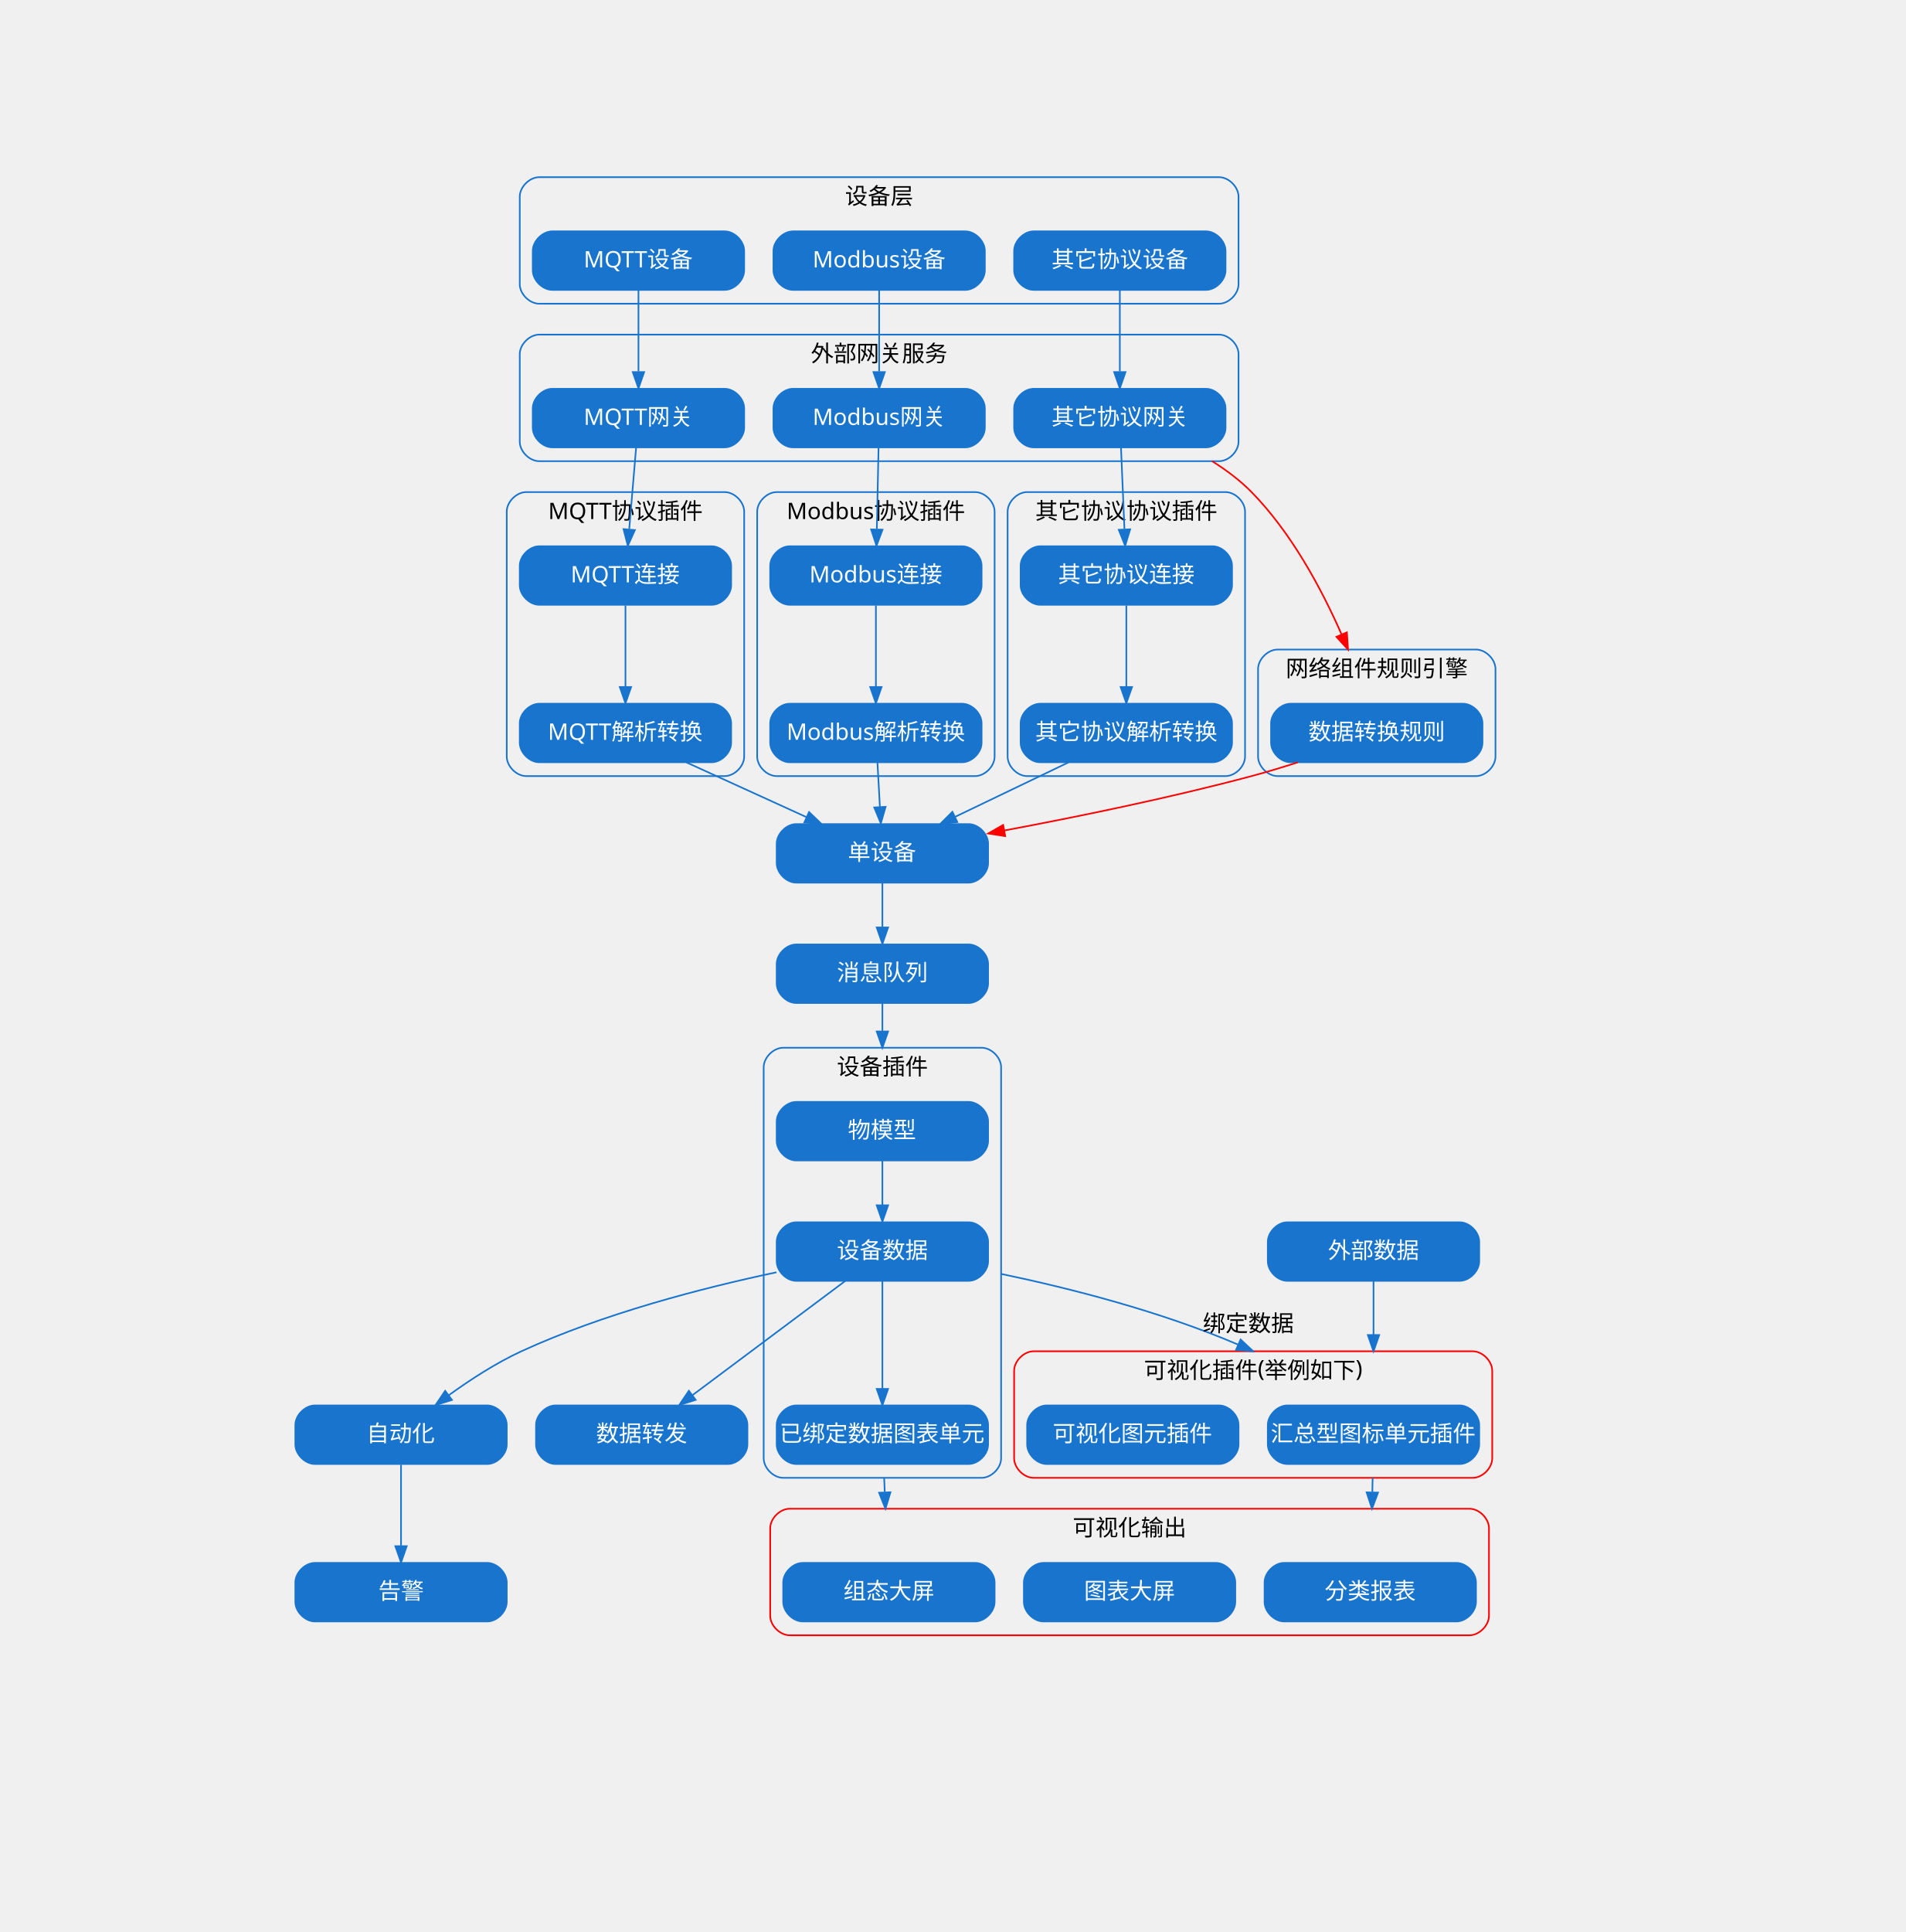
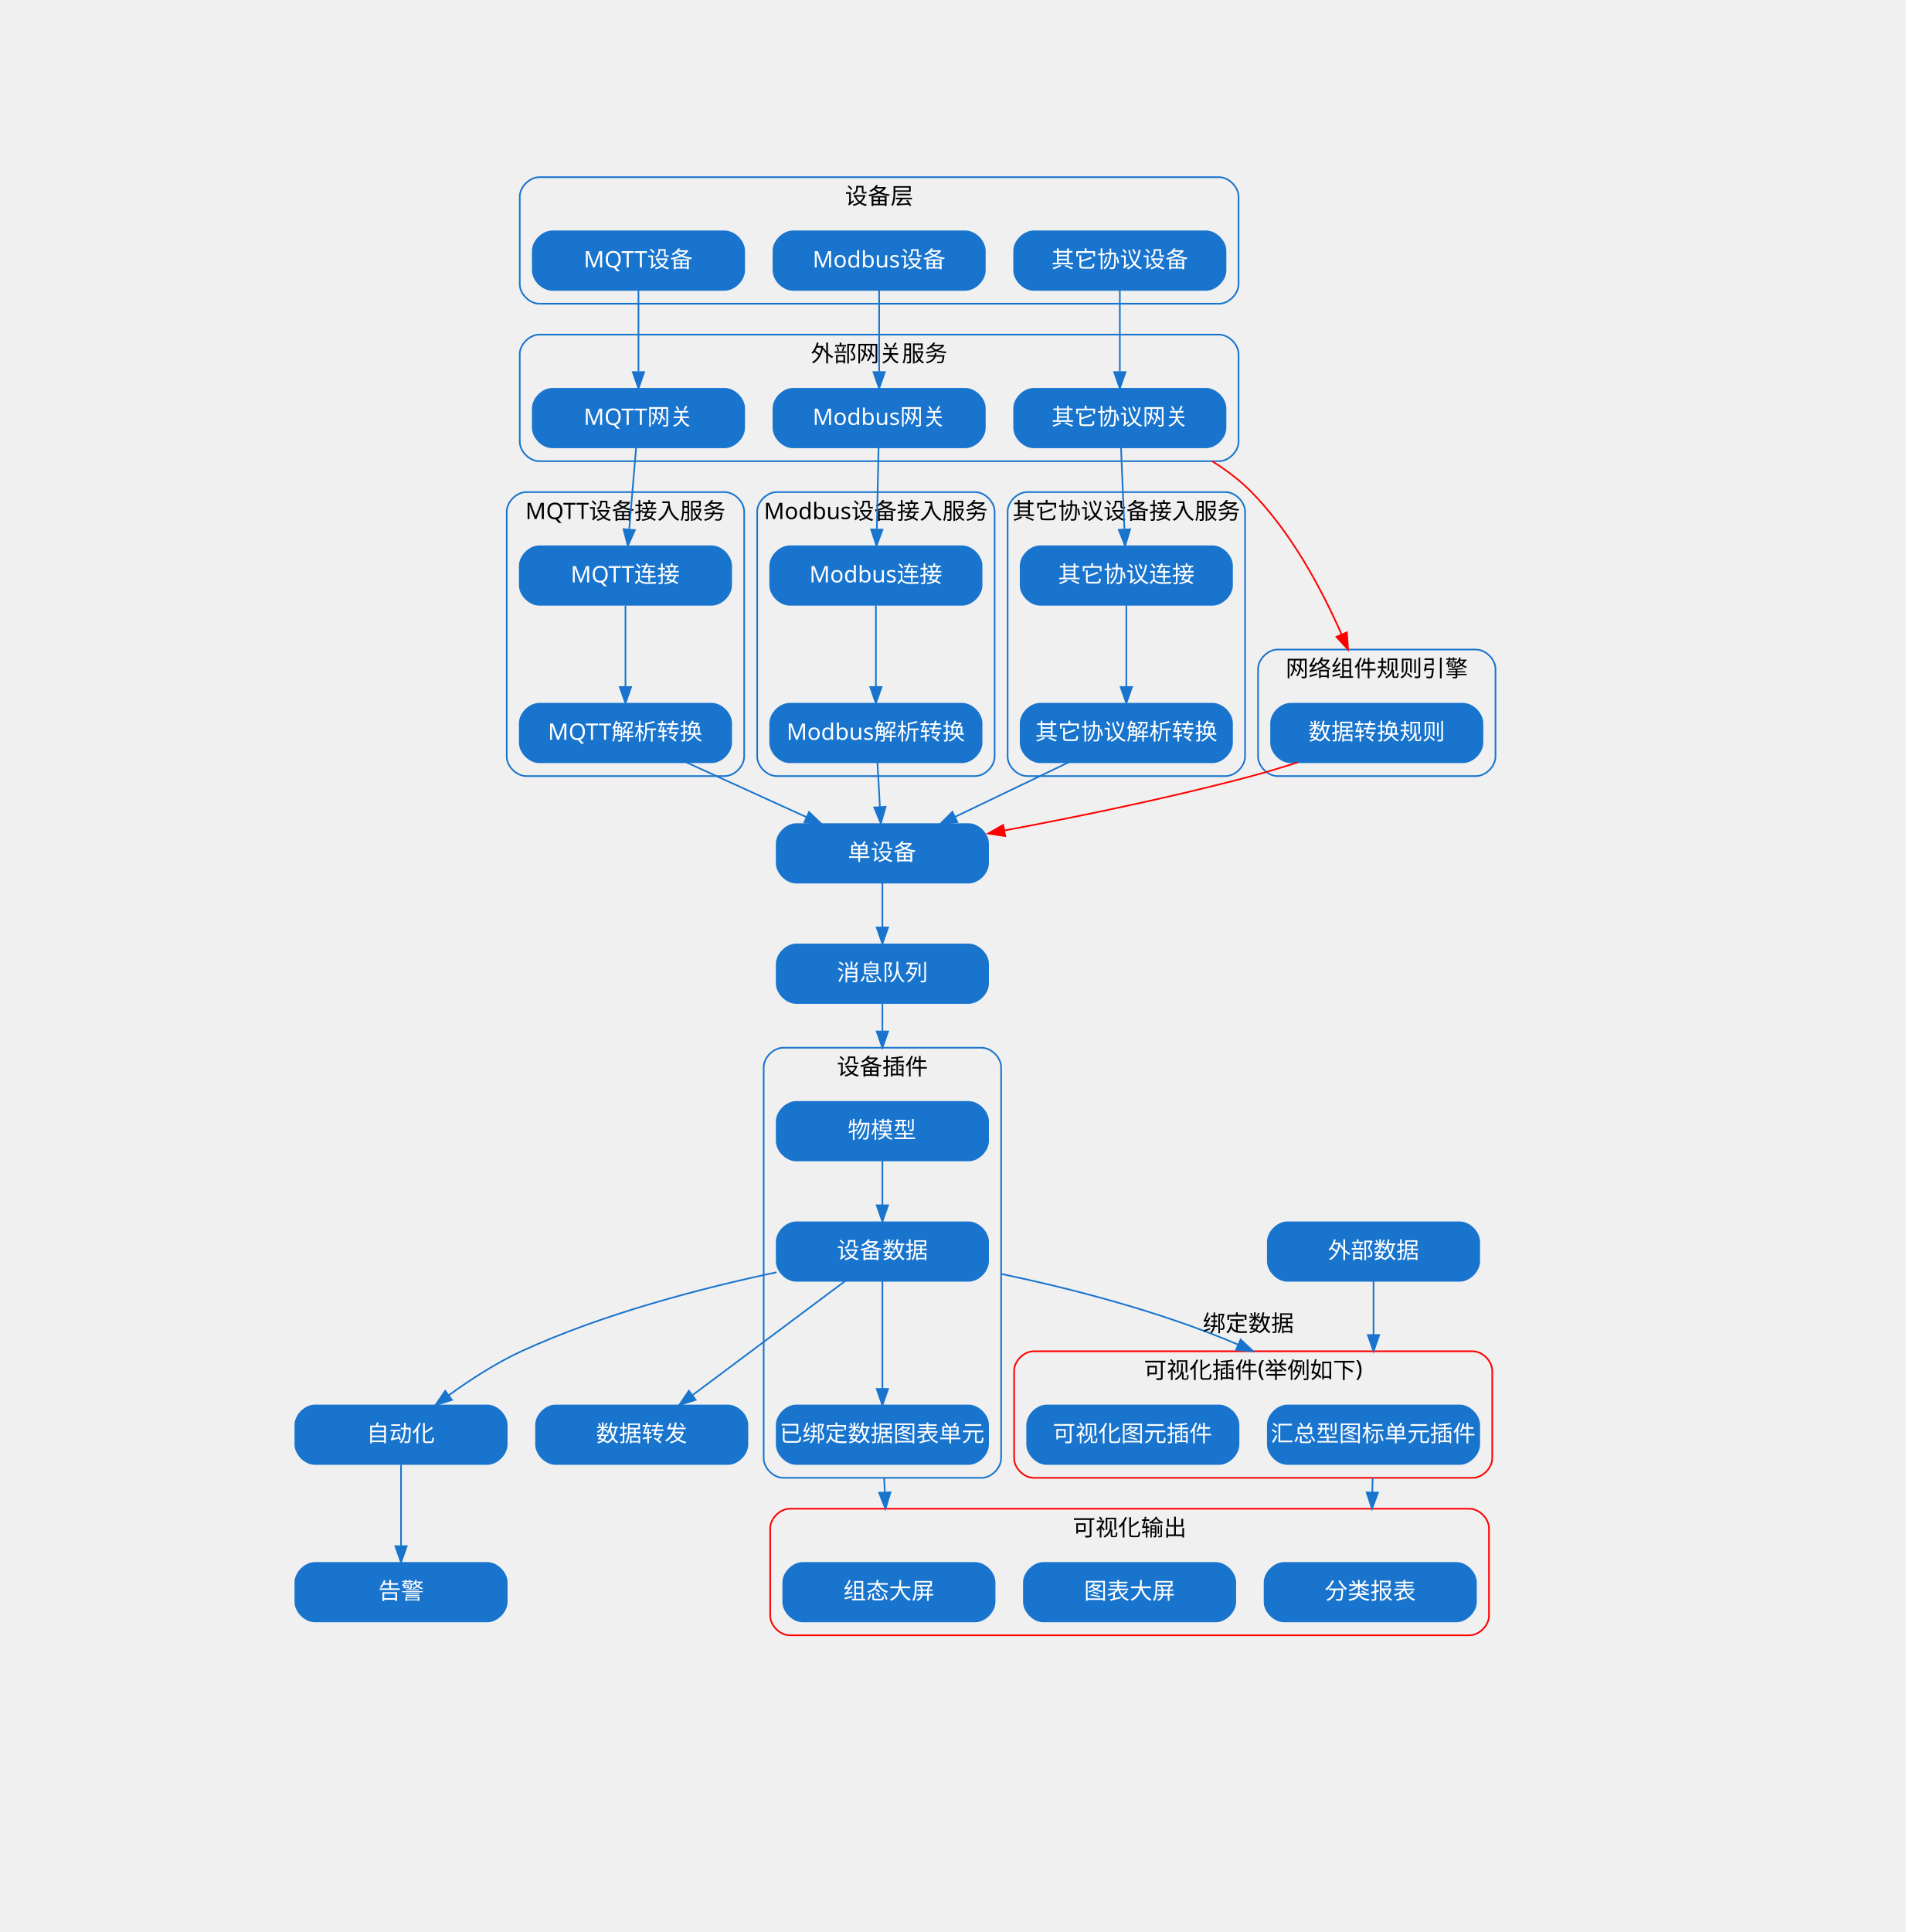
<svg xmlns="http://www.w3.org/2000/svg" width="1256" height="1273" viewBox="0 0 942 954.75">
  <g id="graph0" class="graph" transform="translate(145.9872,814.5524) scale(0.8038476)">
    <g id="clust8" class="cluster">
      <path fill="rgba(0, 0, 0, 0)" stroke="red" d="M304,-8C304,-8 722,-8 722,-8 728,-8 734,-14 734,-20 734,-20 734,-73.8 734,-73.8 734,-79.8 728,-85.8 722,-85.8 722,-85.8 304,-85.8 304,-85.8 298,-85.8 292,-79.8 292,-73.8 292,-73.8 292,-20 292,-20 292,-14 298,-8 304,-8" />
      <text text-anchor="middle" x="513" y="-69.2" font-family="Microsoft YaHei" font-size="14.00">可视化输出</text>
    </g>
    <g id="clust9" class="cluster">
      <path fill="rgba(0, 0, 0, 0)" stroke="red" d="M454,-104.8C454,-104.8 724,-104.8 724,-104.8 730,-104.8 736,-110.8 736,-116.8 736,-116.8 736,-170.6 736,-170.6 736,-176.6 730,-182.6 724,-182.6 724,-182.6 454,-182.6 454,-182.6 448,-182.6 442,-176.6 442,-170.6 442,-170.6 442,-116.8 442,-116.8 442,-110.8 448,-104.8 454,-104.8" />
      <text text-anchor="middle" x="589" y="-166" font-family="Microsoft YaHei" font-size="14.00">可视化插件(举例如下)</text>
    </g>
    <g id="clust10" class="cluster">
      <path fill="rgba(0, 0, 0, 0)" stroke="#1874cd" d="M604,-536.2C604,-536.2 726,-536.2 726,-536.2 732,-536.2 738,-542.2 738,-548.2 738,-548.2 738,-602 738,-602 738,-608 732,-614 726,-614 726,-614 604,-614 604,-614 598,-614 592,-608 592,-602 592,-602 592,-548.2 592,-548.2 592,-542.2 598,-536.2 604,-536.2" />
      <text text-anchor="middle" x="665" y="-597.4" font-family="Microsoft YaHei" font-size="14.00">网络组件规则引擎</text>
    </g>
    <g id="clust1" class="cluster">
      <path fill="rgba(0, 0, 0, 0)" stroke="#1874cd" d="M150,-826.6C150,-826.6 568,-826.6 568,-826.6 574,-826.6 580,-832.6 580,-838.6 580,-838.6 580,-892.4 580,-892.4 580,-898.4 574,-904.4 568,-904.4 568,-904.4 150,-904.4 150,-904.4 144,-904.4 138,-898.4 138,-892.4 138,-892.4 138,-838.6 138,-838.6 138,-832.6 144,-826.6 150,-826.6" />
      <text text-anchor="middle" x="359" y="-887.8" font-family="Microsoft YaHei" font-size="14.00">设备层</text>
    </g>
    <g id="clust3" class="cluster">
      <path fill="rgba(0, 0, 0, 0)" stroke="#1874cd" d="M142,-536.2C142,-536.2 264,-536.2 264,-536.2 270,-536.2 276,-542.2 276,-548.2 276,-548.2 276,-698.8 276,-698.8 276,-704.8 270,-710.8 264,-710.8 264,-710.8 142,-710.8 142,-710.8 136,-710.8 130,-704.8 130,-698.8 130,-698.8 130,-548.2 130,-548.2 130,-542.2 136,-536.2 142,-536.2" />
-       <text text-anchor="middle" x="203" y="-694.2" font-family="Microsoft YaHei" font-size="14.00">MQTT协议插件</text>
+       <text text-anchor="middle" x="203" y="-694.2" font-family="Microsoft YaHei" font-size="14.00">MQTT设备接入服务</text>
    </g>
    <g id="clust4" class="cluster">
      <path fill="rgba(0, 0, 0, 0)" stroke="#1874cd" d="M296,-536.2C296,-536.2 418,-536.2 418,-536.2 424,-536.2 430,-542.2 430,-548.2 430,-548.2 430,-698.8 430,-698.8 430,-704.8 424,-710.8 418,-710.8 418,-710.8 296,-710.8 296,-710.8 290,-710.8 284,-704.8 284,-698.8 284,-698.8 284,-548.2 284,-548.2 284,-542.2 290,-536.2 296,-536.2" />
-       <text text-anchor="middle" x="357" y="-694.2" font-family="Microsoft YaHei" font-size="14.00">Modbus协议插件</text>
+       <text text-anchor="middle" x="357" y="-694.2" font-family="Microsoft YaHei" font-size="14.00">Modbus设备接入服务</text>
    </g>
    <g id="clust5" class="cluster">
      <path fill="rgba(0, 0, 0, 0)" stroke="#1874cd" d="M450,-536.2C450,-536.2 572,-536.2 572,-536.2 578,-536.2 584,-542.2 584,-548.2 584,-548.2 584,-698.8 584,-698.8 584,-704.8 578,-710.8 572,-710.8 572,-710.8 450,-710.8 450,-710.8 444,-710.8 438,-704.8 438,-698.8 438,-698.8 438,-548.2 438,-548.2 438,-542.2 444,-536.2 450,-536.2" />
-       <text text-anchor="middle" x="511" y="-694.2" font-family="Microsoft YaHei" font-size="14.00">其它协议协议插件</text>
+       <text text-anchor="middle" x="511" y="-694.2" font-family="Microsoft YaHei" font-size="14.00">其它协议设备接入服务</text>
    </g>
    <g id="clust6" class="cluster">
      <path fill="rgba(0, 0, 0, 0)" stroke="#1874cd" d="M150,-729.8C150,-729.8 568,-729.8 568,-729.8 574,-729.8 580,-735.8 580,-741.8 580,-741.8 580,-795.6 580,-795.6 580,-801.6 574,-807.6 568,-807.6 568,-807.6 150,-807.6 150,-807.6 144,-807.6 138,-801.6 138,-795.6 138,-795.6 138,-741.8 138,-741.8 138,-735.8 144,-729.8 150,-729.8" />
      <text text-anchor="middle" x="359" y="-791" font-family="Microsoft YaHei" font-size="14.00">外部网关服务</text>
    </g>
    <g id="clust7" class="cluster">
      <path fill="rgba(0, 0, 0, 0)" stroke="#1874cd" d="M300,-104.8C300,-104.8 422,-104.8 422,-104.8 428,-104.8 434,-110.8 434,-116.8 434,-116.8 434,-357.2 434,-357.2 434,-363.2 428,-369.2 422,-369.2 422,-369.2 300,-369.2 300,-369.2 294,-369.2 288,-363.2 288,-357.2 288,-357.2 288,-116.8 288,-116.8 288,-110.8 294,-104.8 300,-104.8" />
      <text text-anchor="middle" x="361" y="-352.6" font-family="Microsoft YaHei" font-size="14.00">设备插件</text>
    </g>
    <g id="node1" class="node">
      <path fill="#1874cd" stroke="#1874cd" d="M158,-835.1C158,-835.1 264,-835.1 264,-835.1 270,-835.1 276,-841.1 276,-847.1 276,-847.1 276,-859.1 276,-859.1 276,-865.1 270,-871.1 264,-871.1 264,-871.1 158,-871.1 158,-871.1 152,-871.1 146,-865.1 146,-859.1 146,-859.1 146,-847.1 146,-847.1 146,-841.1 152,-835.1 158,-835.1" />
      <text text-anchor="middle" x="210.83" y="-848.9" font-family="Microsoft YaHei" font-size="14.00" fill="white">MQTT设备</text>
    </g>
    <g id="node10" class="node">
      <path fill="#1874cd" stroke="#1874cd" d="M158,-738.3C158,-738.3 264,-738.3 264,-738.3 270,-738.3 276,-744.3 276,-750.3 276,-750.3 276,-762.3 276,-762.3 276,-768.3 270,-774.3 264,-774.3 264,-774.3 158,-774.3 158,-774.3 152,-774.3 146,-768.3 146,-762.3 146,-762.3 146,-750.3 146,-750.3 146,-744.3 152,-738.3 158,-738.3" />
      <text text-anchor="middle" x="210.83" y="-752.1" font-family="Microsoft YaHei" font-size="14.00" fill="white">MQTT网关</text>
    </g>
    <g id="edge7" class="edge">
      <path fill="none" stroke="#1874cd" d="M211,-834.71C211,-820.81 211,-801.07 211,-785" />
      <polygon fill="#1874cd" stroke="#1874cd" points="214.5,-784.58 211,-774.58 207.5,-784.58 214.5,-784.58" />
    </g>
    <g id="node2" class="node">
      <path fill="#1874cd" stroke="#1874cd" d="M306,-835.1C306,-835.1 412,-835.1 412,-835.1 418,-835.1 424,-841.1 424,-847.1 424,-847.1 424,-859.1 424,-859.1 424,-865.1 418,-871.1 412,-871.1 412,-871.1 306,-871.1 306,-871.1 300,-871.1 294,-865.1 294,-859.1 294,-859.1 294,-847.1 294,-847.1 294,-841.1 300,-835.1 306,-835.1" />
      <text text-anchor="middle" x="358.95" y="-848.9" font-family="Microsoft YaHei" font-size="14.00" fill="white">Modbus设备</text>
    </g>
    <g id="node11" class="node">
      <path fill="#1874cd" stroke="#1874cd" d="M306,-738.3C306,-738.3 412,-738.3 412,-738.3 418,-738.3 424,-744.3 424,-750.3 424,-750.3 424,-762.3 424,-762.3 424,-768.3 418,-774.3 412,-774.3 412,-774.3 306,-774.3 306,-774.3 300,-774.3 294,-768.3 294,-762.3 294,-762.3 294,-750.3 294,-750.3 294,-744.3 300,-738.3 306,-738.3" />
      <text text-anchor="middle" x="358.95" y="-752.1" font-family="Microsoft YaHei" font-size="14.00" fill="white">Modbus网关</text>
    </g>
    <g id="edge3" class="edge">
      <path fill="none" stroke="#1874cd" d="M359,-834.71C359,-820.81 359,-801.07 359,-785" />
      <polygon fill="#1874cd" stroke="#1874cd" points="362.5,-784.58 359,-774.58 355.5,-784.58 362.5,-784.58" />
    </g>
    <g id="node3" class="node">
      <path fill="#1874cd" stroke="#1874cd" d="M454,-835.1C454,-835.1 560,-835.1 560,-835.1 566,-835.1 572,-841.1 572,-847.1 572,-847.1 572,-859.1 572,-859.1 572,-865.1 566,-871.1 560,-871.1 560,-871.1 454,-871.1 454,-871.1 448,-871.1 442,-865.1 442,-859.1 442,-859.1 442,-847.1 442,-847.1 442,-841.1 448,-835.1 454,-835.1" />
      <text text-anchor="middle" x="507" y="-848.9" font-family="Microsoft YaHei" font-size="14.00" fill="white">其它协议设备</text>
    </g>
    <g id="node12" class="node">
      <path fill="#1874cd" stroke="#1874cd" d="M454,-738.3C454,-738.3 560,-738.3 560,-738.3 566,-738.3 572,-744.3 572,-750.3 572,-750.3 572,-762.3 572,-762.3 572,-768.3 566,-774.3 560,-774.3 560,-774.3 454,-774.3 454,-774.3 448,-774.3 442,-768.3 442,-762.3 442,-762.3 442,-750.3 442,-750.3 442,-744.3 448,-738.3 454,-738.3" />
      <text text-anchor="middle" x="507" y="-752.1" font-family="Microsoft YaHei" font-size="14.00" fill="white">其它协议网关</text>
    </g>
    <g id="edge11" class="edge">
      <path fill="none" stroke="#1874cd" d="M507,-834.71C507,-820.81 507,-801.07 507,-785" />
      <polygon fill="#1874cd" stroke="#1874cd" points="510.5,-784.58 507,-774.58 503.5,-784.58 510.5,-784.58" />
    </g>
    <g id="node4" class="node">
      <path fill="#1874cd" stroke="#1874cd" d="M150,-641.5C150,-641.5 256,-641.5 256,-641.5 262,-641.5 268,-647.5 268,-653.5 268,-653.5 268,-665.5 268,-665.5 268,-671.5 262,-677.5 256,-677.5 256,-677.5 150,-677.5 150,-677.5 144,-677.5 138,-671.5 138,-665.5 138,-665.5 138,-653.5 138,-653.5 138,-647.5 144,-641.5 150,-641.5" />
      <text text-anchor="middle" x="202.83" y="-655.3" font-family="Microsoft YaHei" font-size="14.00" fill="white">MQTT连接</text>
    </g>
    <g id="node5" class="node">
      <path fill="#1874cd" stroke="#1874cd" d="M150,-544.7C150,-544.7 256,-544.7 256,-544.7 262,-544.7 268,-550.7 268,-556.7 268,-556.7 268,-568.7 268,-568.7 268,-574.7 262,-580.7 256,-580.7 256,-580.7 150,-580.7 150,-580.7 144,-580.7 138,-574.7 138,-568.7 138,-568.7 138,-556.7 138,-556.7 138,-550.7 144,-544.7 150,-544.7" />
      <text text-anchor="middle" x="202.83" y="-558.5" font-family="Microsoft YaHei" font-size="14.00" fill="white">MQTT解析转换</text>
    </g>
    <g id="edge9" class="edge">
      <path fill="none" stroke="#1874cd" d="M203,-641.11C203,-627.21 203,-607.47 203,-591.4" />
      <polygon fill="#1874cd" stroke="#1874cd" points="206.5,-590.98 203,-580.98 199.5,-590.98 206.5,-590.98" />
    </g>
    <g id="node22" class="node">
      <path fill="#1874cd" stroke="#1874cd" d="M308,-470.7C308,-470.7 414,-470.7 414,-470.7 420,-470.7 426,-476.7 426,-482.7 426,-482.7 426,-494.7 426,-494.7 426,-500.7 420,-506.7 414,-506.7 414,-506.7 308,-506.7 308,-506.7 302,-506.7 296,-500.7 296,-494.7 296,-494.7 296,-482.7 296,-482.7 296,-476.7 302,-470.7 308,-470.7" />
      <text text-anchor="middle" x="360.75" y="-484.5" font-family="Microsoft YaHei" font-size="14.00" fill="white">单设备</text>
    </g>
    <g id="edge10" class="edge">
      <path fill="none" stroke="#1874cd" d="M240.44,-544.64C262.6,-534.54 290.85,-521.67 314.43,-510.92" />
      <polygon fill="#1874cd" stroke="#1874cd" points="315.9,-514.1 323.55,-506.77 313,-507.73 315.9,-514.1" />
    </g>
    <g id="node6" class="node">
      <path fill="#1874cd" stroke="#1874cd" d="M304,-641.5C304,-641.5 410,-641.5 410,-641.5 416,-641.5 422,-647.5 422,-653.5 422,-653.5 422,-665.5 422,-665.5 422,-671.5 416,-677.5 410,-677.5 410,-677.5 304,-677.5 304,-677.5 298,-677.5 292,-671.5 292,-665.5 292,-665.5 292,-653.5 292,-653.5 292,-647.5 298,-641.5 304,-641.5" />
      <text text-anchor="middle" x="356.95" y="-655.3" font-family="Microsoft YaHei" font-size="14.00" fill="white">Modbus连接</text>
    </g>
    <g id="node7" class="node">
      <path fill="#1874cd" stroke="#1874cd" d="M304,-544.7C304,-544.7 410,-544.7 410,-544.7 416,-544.7 422,-550.7 422,-556.7 422,-556.7 422,-568.7 422,-568.7 422,-574.7 416,-580.7 410,-580.7 410,-580.7 304,-580.7 304,-580.7 298,-580.7 292,-574.7 292,-568.7 292,-568.7 292,-556.7 292,-556.7 292,-550.7 298,-544.7 304,-544.7" />
      <text text-anchor="middle" x="356.95" y="-558.5" font-family="Microsoft YaHei" font-size="14.00" fill="white">Modbus解析转换</text>
    </g>
    <g id="edge5" class="edge">
      <path fill="none" stroke="#1874cd" d="M357,-641.11C357,-627.21 357,-607.47 357,-591.4" />
      <polygon fill="#1874cd" stroke="#1874cd" points="360.5,-590.98 357,-580.98 353.5,-590.98 360.5,-590.98" />
    </g>
    <g id="edge6" class="edge">
      <path fill="none" stroke="#1874cd" d="M357.95,-544.64C358.4,-536.51 358.95,-526.58 359.46,-517.4" />
      <polygon fill="#1874cd" stroke="#1874cd" points="362.97,-517.32 360.03,-507.14 355.98,-516.93 362.97,-517.32" />
    </g>
    <g id="node8" class="node">
      <path fill="#1874cd" stroke="#1874cd" d="M458,-641.5C458,-641.5 564,-641.5 564,-641.5 570,-641.5 576,-647.5 576,-653.5 576,-653.5 576,-665.5 576,-665.5 576,-671.5 570,-677.5 564,-677.5 564,-677.5 458,-677.5 458,-677.5 452,-677.5 446,-671.5 446,-665.5 446,-665.5 446,-653.5 446,-653.5 446,-647.5 452,-641.5 458,-641.5" />
      <text text-anchor="middle" x="511" y="-655.3" font-family="Microsoft YaHei" font-size="14.00" fill="white">其它协议连接</text>
    </g>
    <g id="node9" class="node">
      <path fill="#1874cd" stroke="#1874cd" d="M458,-544.7C458,-544.7 564,-544.7 564,-544.7 570,-544.7 576,-550.7 576,-556.7 576,-556.7 576,-568.7 576,-568.7 576,-574.7 570,-580.7 564,-580.7 564,-580.7 458,-580.7 458,-580.7 452,-580.7 446,-574.7 446,-568.7 446,-568.7 446,-556.7 446,-556.7 446,-550.7 452,-544.7 458,-544.7" />
      <text text-anchor="middle" x="511" y="-558.5" font-family="Microsoft YaHei" font-size="14.00" fill="white">其它协议解析转换</text>
    </g>
    <g id="edge13" class="edge">
      <path fill="none" stroke="#1874cd" d="M511,-641.11C511,-627.21 511,-607.47 511,-591.4" />
      <polygon fill="#1874cd" stroke="#1874cd" points="514.5,-590.98 511,-580.98 507.5,-590.98 514.5,-590.98" />
    </g>
    <g id="edge14" class="edge">
      <path fill="none" stroke="#1874cd" d="M475.45,-544.64C454.61,-534.63 428.07,-521.9 405.81,-511.21" />
      <polygon fill="#1874cd" stroke="#1874cd" points="407.08,-507.94 396.55,-506.77 404.05,-514.25 407.08,-507.94" />
    </g>
    <g id="edge8" class="edge">
      <path fill="none" stroke="#1874cd" d="M209.53,-737.91C208.36,-724.01 206.69,-704.27 205.34,-688.2" />
      <polygon fill="#1874cd" stroke="#1874cd" points="208.79,-687.45 204.46,-677.78 201.81,-688.04 208.79,-687.45" />
    </g>
    <g id="edge4" class="edge">
      <path fill="none" stroke="#1874cd" d="M358.63,-737.91C358.34,-724.01 357.92,-704.27 357.58,-688.2" />
      <polygon fill="#1874cd" stroke="#1874cd" points="361.07,-687.7 357.36,-677.78 354.08,-687.85 361.07,-687.7" />
    </g>
    <g id="edge12" class="edge">
      <path fill="none" stroke="#1874cd" d="M507.73,-737.91C508.32,-724.01 509.15,-704.27 509.83,-688.2" />
      <polygon fill="#1874cd" stroke="#1874cd" points="513.35,-687.92 510.27,-677.78 506.35,-687.62 513.35,-687.92" />
    </g>
    <g id="node21" class="node">
      <path fill="#1874cd" stroke="#1874cd" d="M612,-544.7C612,-544.7 718,-544.7 718,-544.7 724,-544.7 730,-550.7 730,-556.7 730,-556.7 730,-568.7 730,-568.7 730,-574.7 724,-580.7 718,-580.7 718,-580.7 612,-580.7 612,-580.7 606,-580.7 600,-574.7 600,-568.7 600,-568.7 600,-556.7 600,-556.7 600,-550.7 606,-544.7 612,-544.7" />
      <text text-anchor="middle" x="665" y="-558.5" font-family="Microsoft YaHei" font-size="14.00" fill="white">数据转换规则</text>
    </g>
    <g id="edge22" class="edge">
      <path fill="none" stroke="red" d="M563.74,-729.8C572.49,-724.33 580.95,-717.99 588,-710.8 612.21,-686.1 630.64,-652.24 643.39,-623.23" />
      <polygon fill="red" stroke="red" points="646.63,-624.57 647.33,-614 640.19,-621.82 646.63,-624.57" />
    </g>
    <g id="node13" class="node">
      <path fill="#1874cd" stroke="#1874cd" d="M308,-299.9C308,-299.9 414,-299.9 414,-299.9 420,-299.9 426,-305.9 426,-311.9 426,-311.9 426,-323.9 426,-323.9 426,-329.9 420,-335.9 414,-335.9 414,-335.9 308,-335.9 308,-335.9 302,-335.9 296,-329.9 296,-323.9 296,-323.9 296,-311.9 296,-311.9 296,-305.9 302,-299.9 308,-299.9" />
      <text text-anchor="middle" x="360.75" y="-313.7" font-family="Microsoft YaHei" font-size="14.00" fill="white">物模型</text>
    </g>
    <g id="node14" class="node">
      <path fill="#1874cd" stroke="#1874cd" d="M308,-225.9C308,-225.9 414,-225.9 414,-225.9 420,-225.9 426,-231.9 426,-237.9 426,-237.9 426,-249.9 426,-249.9 426,-255.9 420,-261.9 414,-261.9 414,-261.9 308,-261.9 308,-261.9 302,-261.9 296,-255.9 296,-249.9 296,-249.9 296,-237.9 296,-237.9 296,-231.9 302,-225.9 308,-225.9" />
      <text text-anchor="middle" x="361" y="-239.7" font-family="Microsoft YaHei" font-size="14.00" fill="white">设备数据</text>
    </g>
    <g id="edge1" class="edge">
      <path fill="none" stroke="#1874cd" d="M361,-299.84C361,-291.71 361,-281.78 361,-272.6" />
      <polygon fill="#1874cd" stroke="#1874cd" points="364.5,-272.34 361,-262.34 357.5,-272.34 364.5,-272.34" />
    </g>
    <g id="node15" class="node">
      <path fill="#1874cd" stroke="#1874cd" d="M308,-113.3C308,-113.3 414,-113.3 414,-113.3 420,-113.3 426,-119.3 426,-125.3 426,-125.3 426,-137.3 426,-137.3 426,-143.3 420,-149.3 414,-149.3 414,-149.3 308,-149.3 308,-149.3 302,-149.3 296,-143.3 296,-137.3 296,-137.3 296,-125.3 296,-125.3 296,-119.3 302,-113.3 308,-113.3" />
      <text text-anchor="middle" x="360.75" y="-127.1" font-family="Microsoft YaHei" font-size="14.00" fill="white">已绑定数据图表单元</text>
    </g>
    <g id="edge2" class="edge">
      <path fill="none" stroke="#1874cd" d="M361,-225.62C361,-207.92 361,-180.17 361,-159.52" />
      <polygon fill="#1874cd" stroke="#1874cd" points="364.5,-159.46 361,-149.46 357.5,-159.46 364.5,-159.46" />
    </g>
    <g id="node19" class="node">
      <path fill="#1874cd" stroke="#1874cd" d="M610,-113.3C610,-113.3 716,-113.3 716,-113.3 722,-113.3 728,-119.3 728,-125.3 728,-125.3 728,-137.3 728,-137.3 728,-143.3 722,-149.3 716,-149.3 716,-149.3 610,-149.3 610,-149.3 604,-149.3 598,-143.3 598,-137.3 598,-137.3 598,-125.3 598,-125.3 598,-119.3 604,-113.3 610,-113.3" />
      <text text-anchor="middle" x="662.75" y="-127.1" font-family="Microsoft YaHei" font-size="14.00" fill="white">汇总型图标单元插件</text>
    </g>
    <g id="edge17" class="edge">
      <path fill="none" stroke="#1874cd" d="M434,-230.16C477,-221.18 532.12,-207.08 579.69,-186.71" />
      <polygon fill="#1874cd" stroke="#1874cd" points="581.27,-189.84 589,-182.6 578.44,-183.44 581.27,-189.84" />
      <text text-anchor="middle" x="586" y="-194.8" font-family="Times,serif" font-size="14.00">绑定数据</text>
    </g>
    <g id="node25" class="node">
      <path fill="#1874cd" stroke="#1874cd" d="M12,-113.3C12,-113.3 118,-113.3 118,-113.3 124,-113.3 130,-119.3 130,-125.3 130,-125.3 130,-137.3 130,-137.3 130,-143.3 124,-149.3 118,-149.3 118,-149.3 12,-149.3 12,-149.3 6,-149.3 0,-143.3 0,-137.3 0,-137.3 0,-125.3 0,-125.3 0,-119.3 6,-113.3 12,-113.3" />
      <text text-anchor="middle" x="64.75" y="-127.1" font-family="Microsoft YaHei" font-size="14.00" fill="white">自动化</text>
    </g>
    <g id="edge19" class="edge">
      <path fill="none" stroke="#1874cd" d="M295.88,-231.16C250.55,-221.58 189.43,-205.8 139,-182.6 123.37,-175.41 107.42,-165.03 94.34,-155.56" />
      <polygon fill="#1874cd" stroke="#1874cd" points="96.31,-152.67 86.2,-149.52 92.14,-158.29 96.31,-152.67" />
    </g>
    <g id="node27" class="node">
      <path fill="#1874cd" stroke="#1874cd" d="M160,-113.3C160,-113.3 266,-113.3 266,-113.3 272,-113.3 278,-119.3 278,-125.3 278,-125.3 278,-137.3 278,-137.3 278,-143.3 272,-149.3 266,-149.3 266,-149.3 160,-149.3 160,-149.3 154,-149.3 148,-143.3 148,-137.3 148,-137.3 148,-125.3 148,-125.3 148,-119.3 154,-113.3 160,-113.3" />
      <text text-anchor="middle" x="213" y="-127.1" font-family="Microsoft YaHei" font-size="14.00" fill="white">数据转发</text>
    </g>
    <g id="edge21" class="edge">
      <path fill="none" stroke="#1874cd" d="M338.2,-225.86C313.07,-207.08 272.48,-176.75 244.37,-155.74" />
      <polygon fill="#1874cd" stroke="#1874cd" points="246.18,-152.72 236.07,-149.54 241.99,-158.33 246.18,-152.72" />
    </g>
    <g id="node18" class="node">
      <path fill="#1874cd" stroke="#1874cd" d="M312,-16.5C312,-16.5 418,-16.5 418,-16.5 424,-16.5 430,-22.5 430,-28.5 430,-28.5 430,-40.5 430,-40.5 430,-46.5 424,-52.5 418,-52.5 418,-52.5 312,-52.5 312,-52.5 306,-52.5 300,-46.5 300,-40.5 300,-40.5 300,-28.5 300,-28.5 300,-22.5 306,-16.5 312,-16.5" />
      <text text-anchor="middle" x="365" y="-30.3" font-family="Microsoft YaHei" font-size="14.00" fill="white">组态大屏</text>
    </g>
    <g id="edge24" class="edge">
      <path fill="none" stroke="#1874cd" d="M362.08,-104.8C362.19,-102.04 362.31,-99.14 362.44,-96.17" />
      <polygon fill="#1874cd" stroke="#1874cd" points="365.95,-95.93 362.88,-85.8 358.96,-95.64 365.95,-95.93" />
    </g>
    <g id="node16" class="node">
      <path fill="#1874cd" stroke="#1874cd" d="M608,-16.5C608,-16.5 714,-16.5 714,-16.5 720,-16.5 726,-22.5 726,-28.5 726,-28.5 726,-40.5 726,-40.5 726,-46.5 720,-52.5 714,-52.5 714,-52.5 608,-52.5 608,-52.5 602,-52.5 596,-46.5 596,-40.5 596,-40.5 596,-28.5 596,-28.5 596,-22.5 602,-16.5 608,-16.5" />
      <text text-anchor="middle" x="661" y="-30.3" font-family="Microsoft YaHei" font-size="14.00" fill="white">分类报表</text>
    </g>
    <g id="node17" class="node">
      <path fill="#1874cd" stroke="#1874cd" d="M460,-16.5C460,-16.5 566,-16.5 566,-16.5 572,-16.5 578,-22.5 578,-28.5 578,-28.5 578,-40.5 578,-40.5 578,-46.5 572,-52.5 566,-52.5 566,-52.5 460,-52.5 460,-52.5 454,-52.5 448,-46.5 448,-40.5 448,-40.5 448,-28.5 448,-28.5 448,-22.5 454,-16.5 460,-16.5" />
      <text text-anchor="middle" x="513" y="-30.3" font-family="Microsoft YaHei" font-size="14.00" fill="white">图表大屏</text>
    </g>
    <g id="edge25" class="edge">
      <path fill="none" stroke="#1874cd" d="M662.46,-104.8C662.4,-102.04 662.34,-99.14 662.28,-96.17" />
      <polygon fill="#1874cd" stroke="#1874cd" points="665.77,-95.72 662.06,-85.8 658.77,-95.87 665.77,-95.72" />
    </g>
    <g id="node20" class="node">
      <path fill="#1874cd" stroke="#1874cd" d="M462,-113.3C462,-113.3 568,-113.3 568,-113.3 574,-113.3 580,-119.3 580,-125.3 580,-125.3 580,-137.3 580,-137.3 580,-143.3 574,-149.3 568,-149.3 568,-149.3 462,-149.3 462,-149.3 456,-149.3 450,-143.3 450,-137.3 450,-137.3 450,-125.3 450,-125.3 450,-119.3 456,-113.3 462,-113.3" />
      <text text-anchor="middle" x="514.75" y="-127.1" font-family="Microsoft YaHei" font-size="14.00" fill="white">可视化图元插件</text>
    </g>
    <g id="edge23" class="edge">
      <path fill="none" stroke="red" d="M616.38,-544.64C607.02,-541.63 597.25,-538.67 588,-536.2 537.77,-522.79 480.41,-511.07 435.92,-502.75" />
      <polygon fill="red" stroke="red" points="436.52,-499.3 426.05,-500.92 435.25,-506.18 436.52,-499.3" />
    </g>
    <g id="node23" class="node">
      <path fill="#1874cd" stroke="#1874cd" d="M308,-396.7C308,-396.7 414,-396.7 414,-396.7 420,-396.7 426,-402.7 426,-408.7 426,-408.7 426,-420.7 426,-420.7 426,-426.7 420,-432.7 414,-432.7 414,-432.7 308,-432.7 308,-432.7 302,-432.7 296,-426.7 296,-420.7 296,-420.7 296,-408.7 296,-408.7 296,-402.7 302,-396.7 308,-396.7" />
      <text text-anchor="middle" x="361" y="-410.5" font-family="Microsoft YaHei" font-size="14.00" fill="white">消息队列</text>
    </g>
    <g id="edge15" class="edge">
      <path fill="none" stroke="#1874cd" d="M361,-470.64C361,-462.51 361,-452.58 361,-443.4" />
      <polygon fill="#1874cd" stroke="#1874cd" points="364.5,-443.14 361,-433.14 357.5,-443.14 364.5,-443.14" />
    </g>
    <g id="edge16" class="edge">
      <path fill="none" stroke="#1874cd" d="M361,-396.31C361,-391.34 361,-385.61 361,-379.57" />
      <polygon fill="#1874cd" stroke="#1874cd" points="364.5,-379.2 361,-369.2 357.5,-379.2 364.5,-379.2" />
    </g>
    <g id="node24" class="node">
      <path fill="#1874cd" stroke="#1874cd" d="M610,-225.9C610,-225.9 716,-225.9 716,-225.9 722,-225.9 728,-231.9 728,-237.9 728,-237.9 728,-249.9 728,-249.9 728,-255.9 722,-261.9 716,-261.9 716,-261.9 610,-261.9 610,-261.9 604,-261.9 598,-255.9 598,-249.9 598,-249.9 598,-237.9 598,-237.9 598,-231.9 604,-225.9 610,-225.9" />
      <text text-anchor="middle" x="663" y="-239.7" font-family="Microsoft YaHei" font-size="14.00" fill="white">外部数据</text>
    </g>
    <g id="edge18" class="edge">
      <path fill="none" stroke="#1874cd" d="M663,-225.62C663,-216.54 663,-204.81 663,-192.75" />
      <polygon fill="#1874cd" stroke="#1874cd" points="666.5,-192.6 663,-182.6 659.5,-192.6 666.5,-192.6" />
    </g>
    <g id="node26" class="node">
      <path fill="#1874cd" stroke="#1874cd" d="M12,-16.5C12,-16.5 118,-16.5 118,-16.5 124,-16.5 130,-22.5 130,-28.5 130,-28.5 130,-40.5 130,-40.5 130,-46.5 124,-52.5 118,-52.5 118,-52.5 12,-52.5 12,-52.5 6,-52.5 0,-46.5 0,-40.5 0,-40.5 0,-28.5 0,-28.5 0,-22.5 6,-16.5 12,-16.5" />
      <text text-anchor="middle" x="65" y="-30.3" font-family="Microsoft YaHei" font-size="14.00" fill="white">告警</text>
    </g>
    <g id="edge20" class="edge">
      <path fill="none" stroke="#1874cd" d="M65,-112.91C65,-99.01 65,-79.27 65,-63.2" />
      <polygon fill="#1874cd" stroke="#1874cd" points="68.5,-62.78 65,-52.78 61.5,-62.78 68.5,-62.78" />
    </g>
  </g>
</svg>
